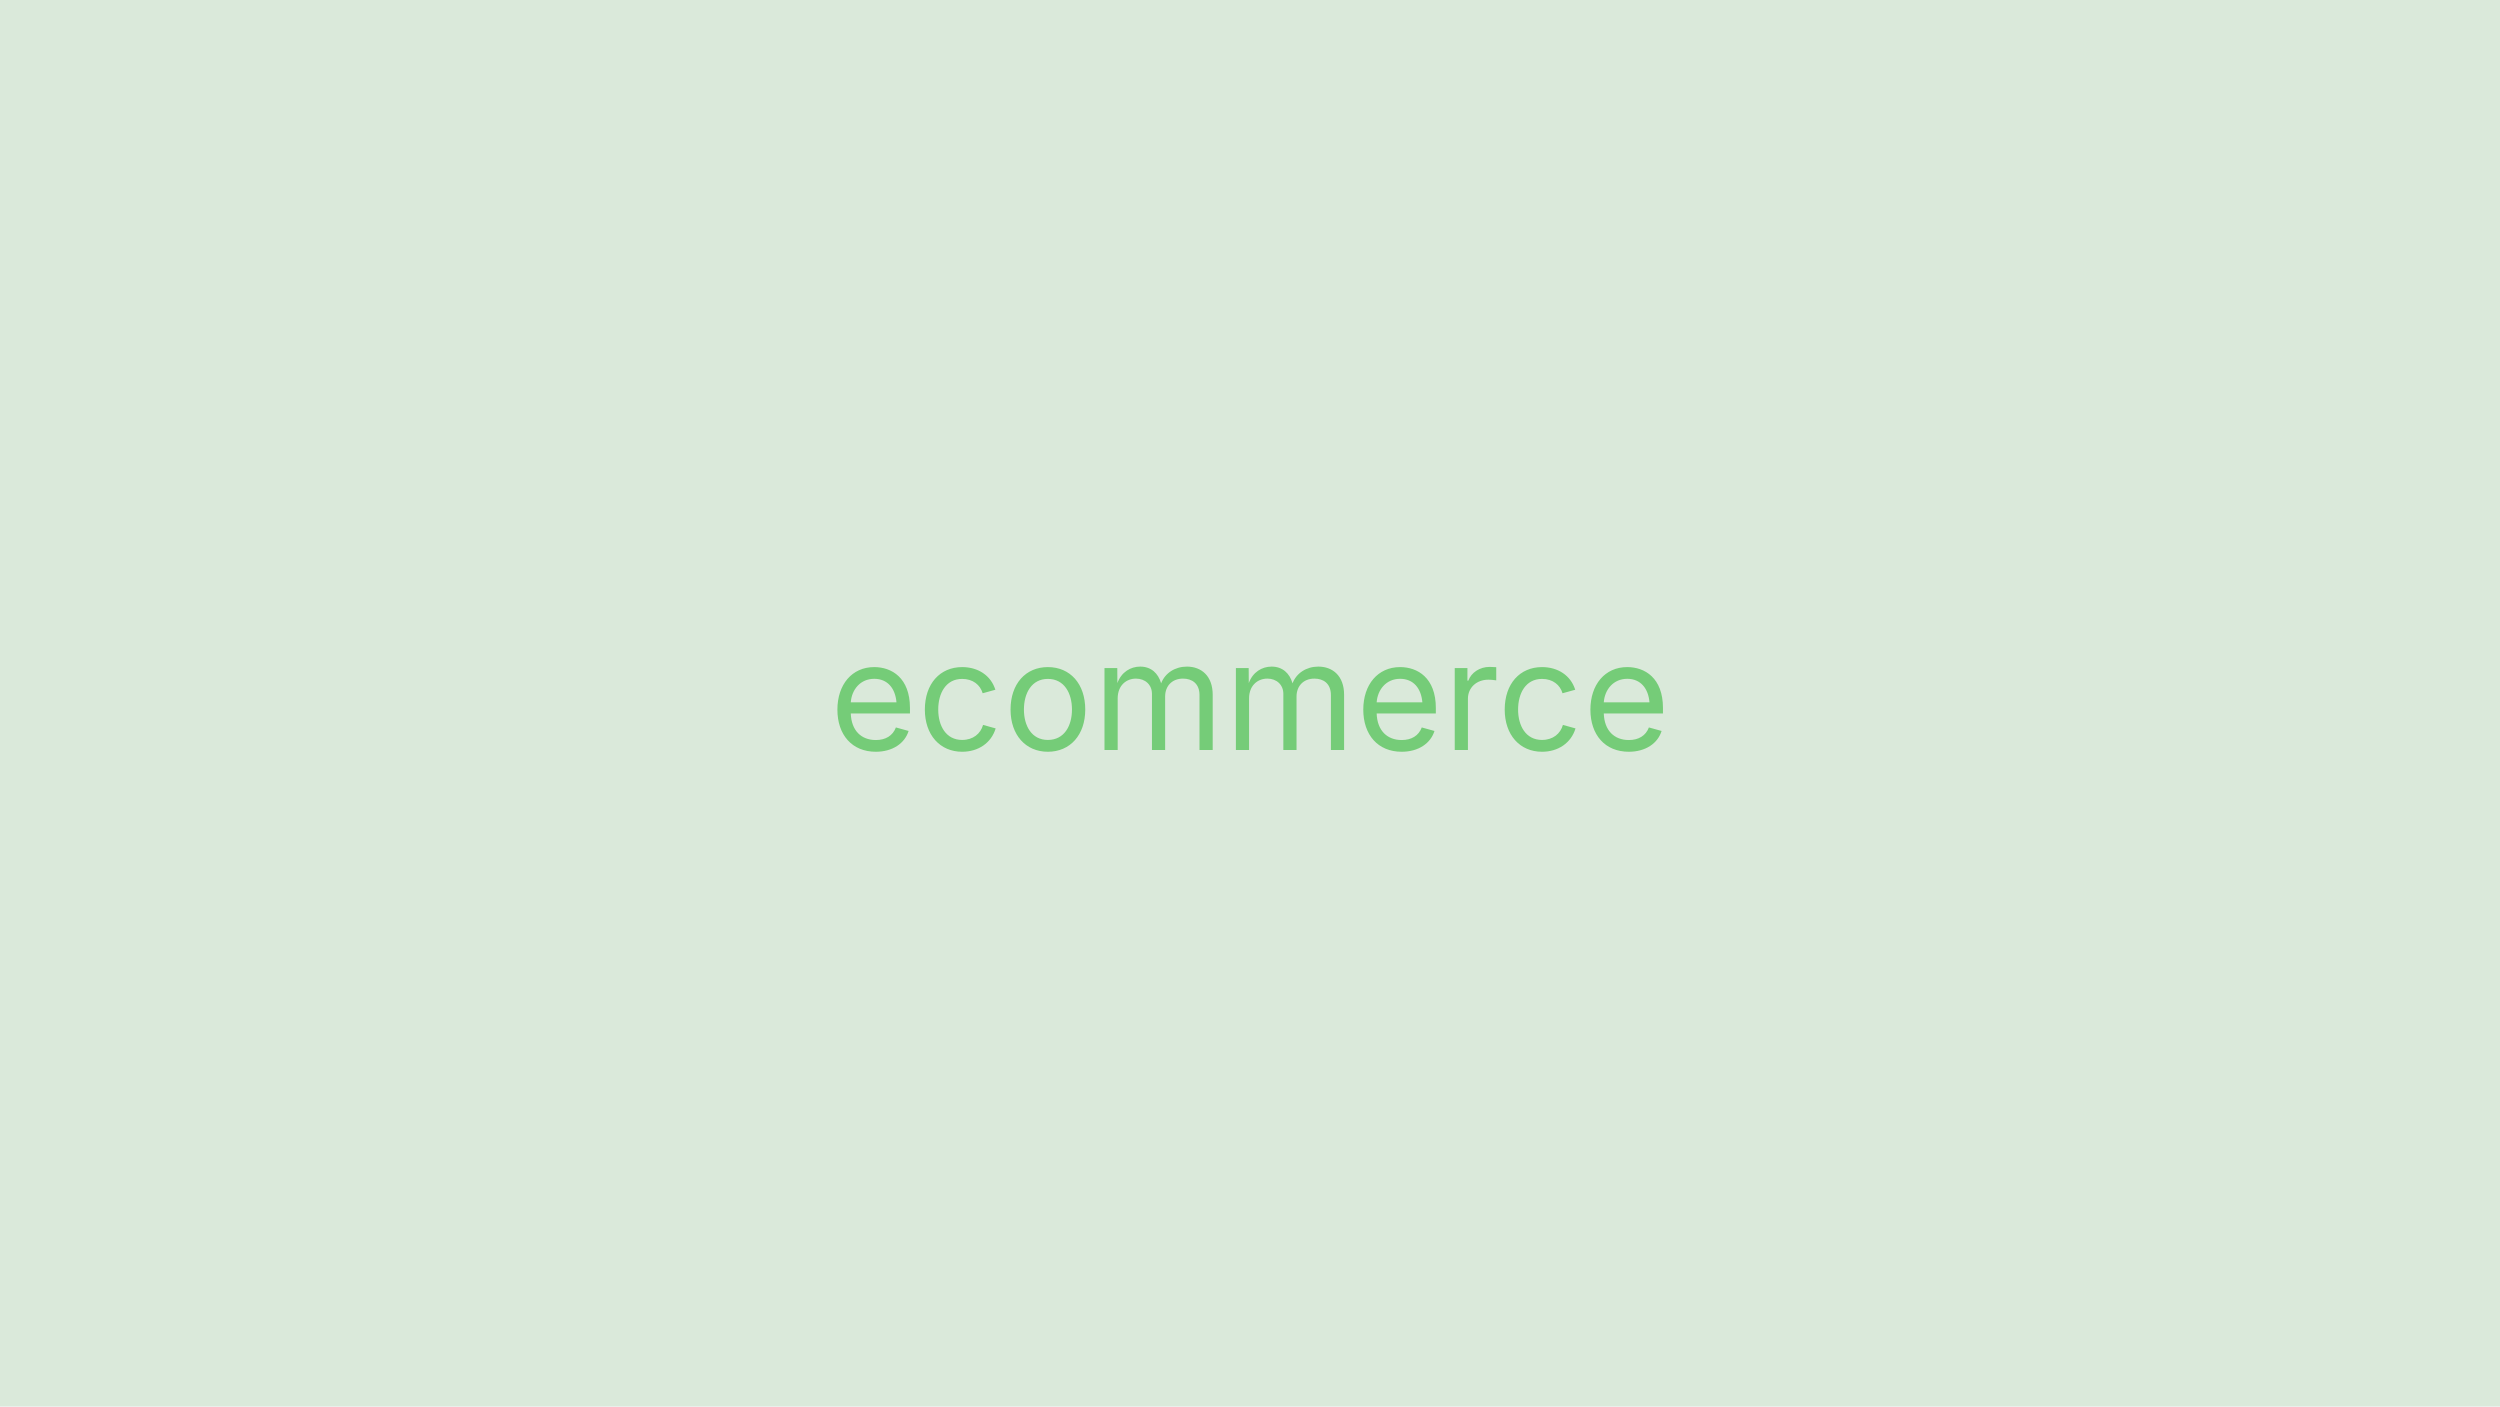
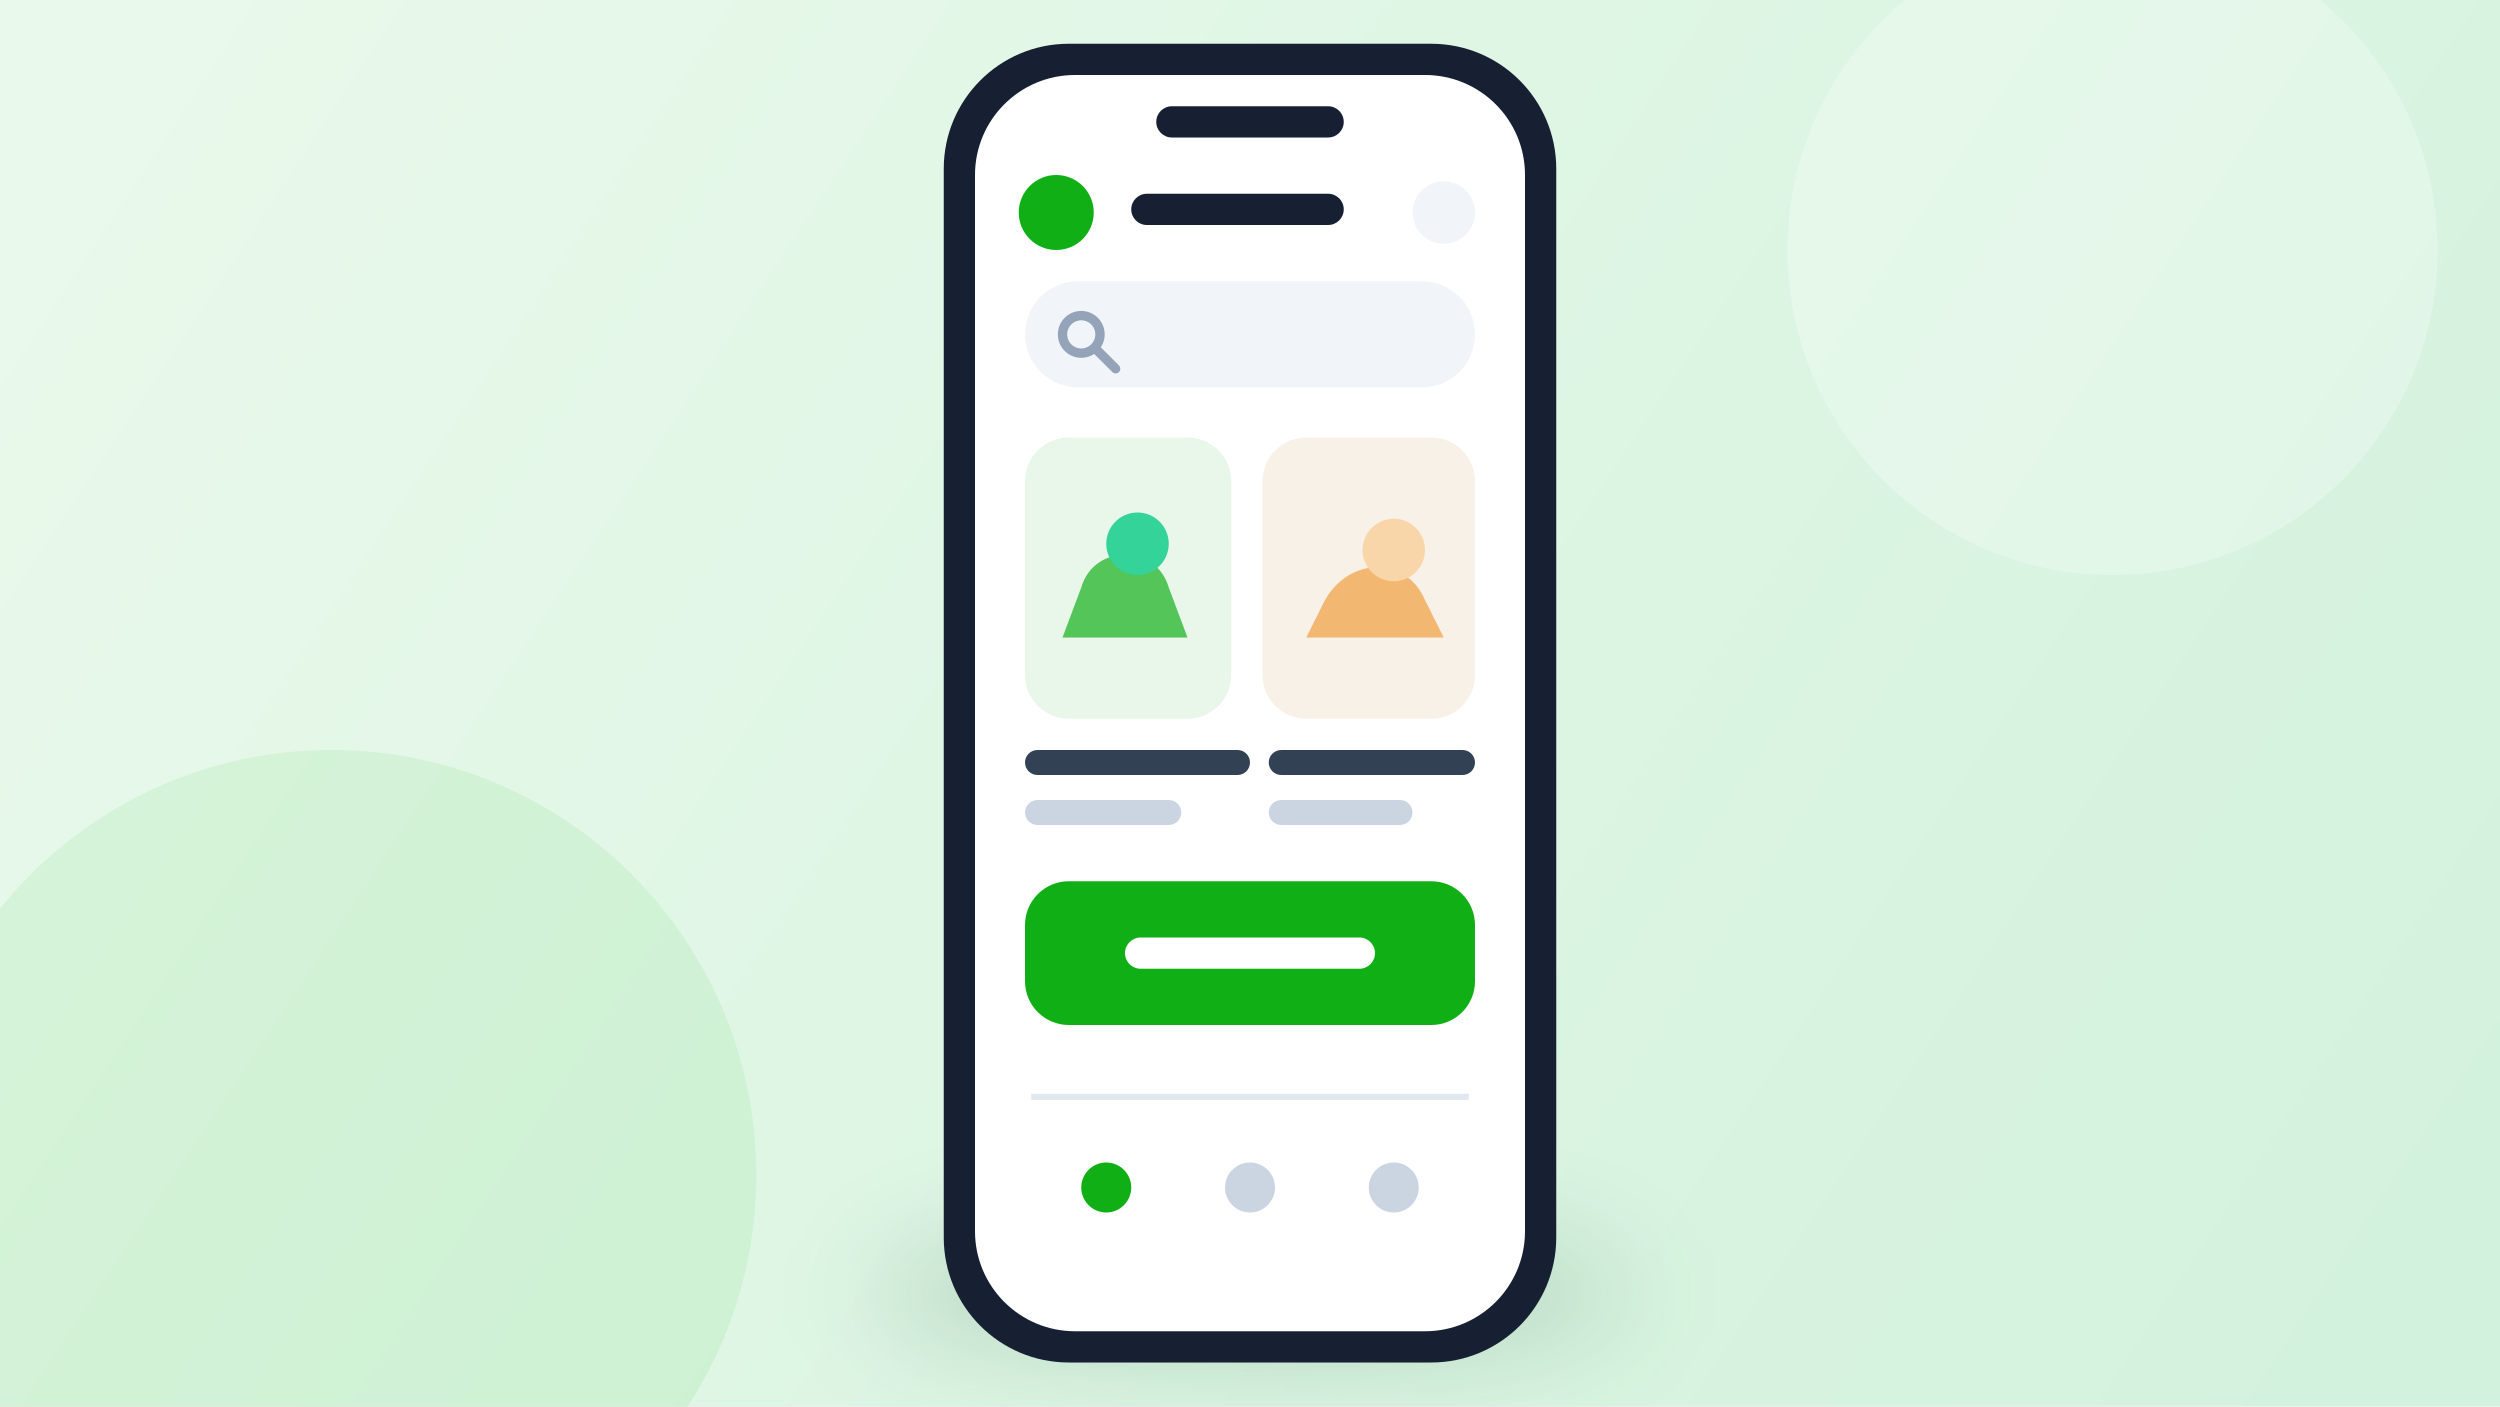
- <svg xmlns="http://www.w3.org/2000/svg" width="400" height="225" viewBox="0 0 400 225">
-   <rect width="400" height="225" fill="#10AF15" opacity="0.1" />
-   <text x="200" y="120" font-family="Inter,sans-serif" font-size="24" fill="#10AF15" text-anchor="middle" opacity="0.5">ecommerce</text>
+ <svg xmlns="http://www.w3.org/2000/svg" width="400" height="225" viewBox="0 0 400 225" fill="none">
+   <defs>
+     <linearGradient id="background" x1="30" y1="0" x2="370" y2="225" gradientUnits="userSpaceOnUse">
+       <stop stop-color="#E9F9EB" />
+       <stop offset="1" stop-color="#D3F2DD" />
+     </linearGradient>
+     <filter id="shadow" x="125" y="-10" width="150" height="255" color-interpolation-filters="sRGB" filterUnits="userSpaceOnUse">
+       <feGaussianBlur stdDeviation="8" />
+     </filter>
+   </defs>
+   <rect width="400" height="225" fill="url(#background)" />
+   <circle cx="338" cy="40" r="52" fill="#fff" fill-opacity=".26" />
+   <circle cx="53" cy="188" r="68" fill="#10AF15" fill-opacity=".08" />
+   <ellipse cx="200" cy="207" rx="61" ry="12" fill="#14532D" fill-opacity=".16" filter="url(#shadow)" />
+   <rect x="151" y="7" width="98" height="211" rx="20" fill="#172033" />
+   <rect x="156" y="12" width="88" height="201" rx="16" fill="#fff" />
+   <rect x="185" y="17" width="30" height="5" rx="2.5" fill="#172033" />
+   <circle cx="169" cy="34" r="6" fill="#10AF15" />
+   <rect x="181" y="31" width="34" height="5" rx="2.5" fill="#172033" />
+   <circle cx="231" cy="34" r="5" fill="#F1F5F9" />
+   <rect x="164" y="45" width="72" height="17" rx="8.5" fill="#F1F5F9" />
+   <circle cx="173" cy="53.5" r="3" stroke="#94A3B8" stroke-width="1.5" />
+   <path d="m175.5 56 3 3" stroke="#94A3B8" stroke-width="1.5" stroke-linecap="round" />
+   <rect x="164" y="70" width="33" height="45" rx="7" fill="#E8F7EA" />
+   <rect x="202" y="70" width="34" height="45" rx="7" fill="#F8F1E8" />
+   <path d="M173 94c2-7 12-7 14 0l3 8h-20l3-8Z" fill="#10AF15" fill-opacity=".68" />
+   <circle cx="182" cy="87" r="5" fill="#34D399" />
+   <path d="M212 96c4-7 13-7 16 0l3 6h-22l3-6Z" fill="#F2B872" />
+   <circle cx="223" cy="88" r="5" fill="#F8D6A9" />
+   <rect x="164" y="120" width="36" height="4" rx="2" fill="#334155" />
+   <rect x="164" y="128" width="25" height="4" rx="2" fill="#CBD5E1" />
+   <rect x="203" y="120" width="33" height="4" rx="2" fill="#334155" />
+   <rect x="203" y="128" width="23" height="4" rx="2" fill="#CBD5E1" />
+   <rect x="164" y="141" width="72" height="23" rx="7" fill="#10AF15" />
+   <rect x="180" y="150" width="40" height="5" rx="2.5" fill="#fff" />
+   <rect x="165" y="175" width="70" height="1" fill="#E2E8F0" />
+   <circle cx="177" cy="190" r="4" fill="#10AF15" />
+   <circle cx="200" cy="190" r="4" fill="#CBD5E1" />
+   <circle cx="223" cy="190" r="4" fill="#CBD5E1" />
</svg>
